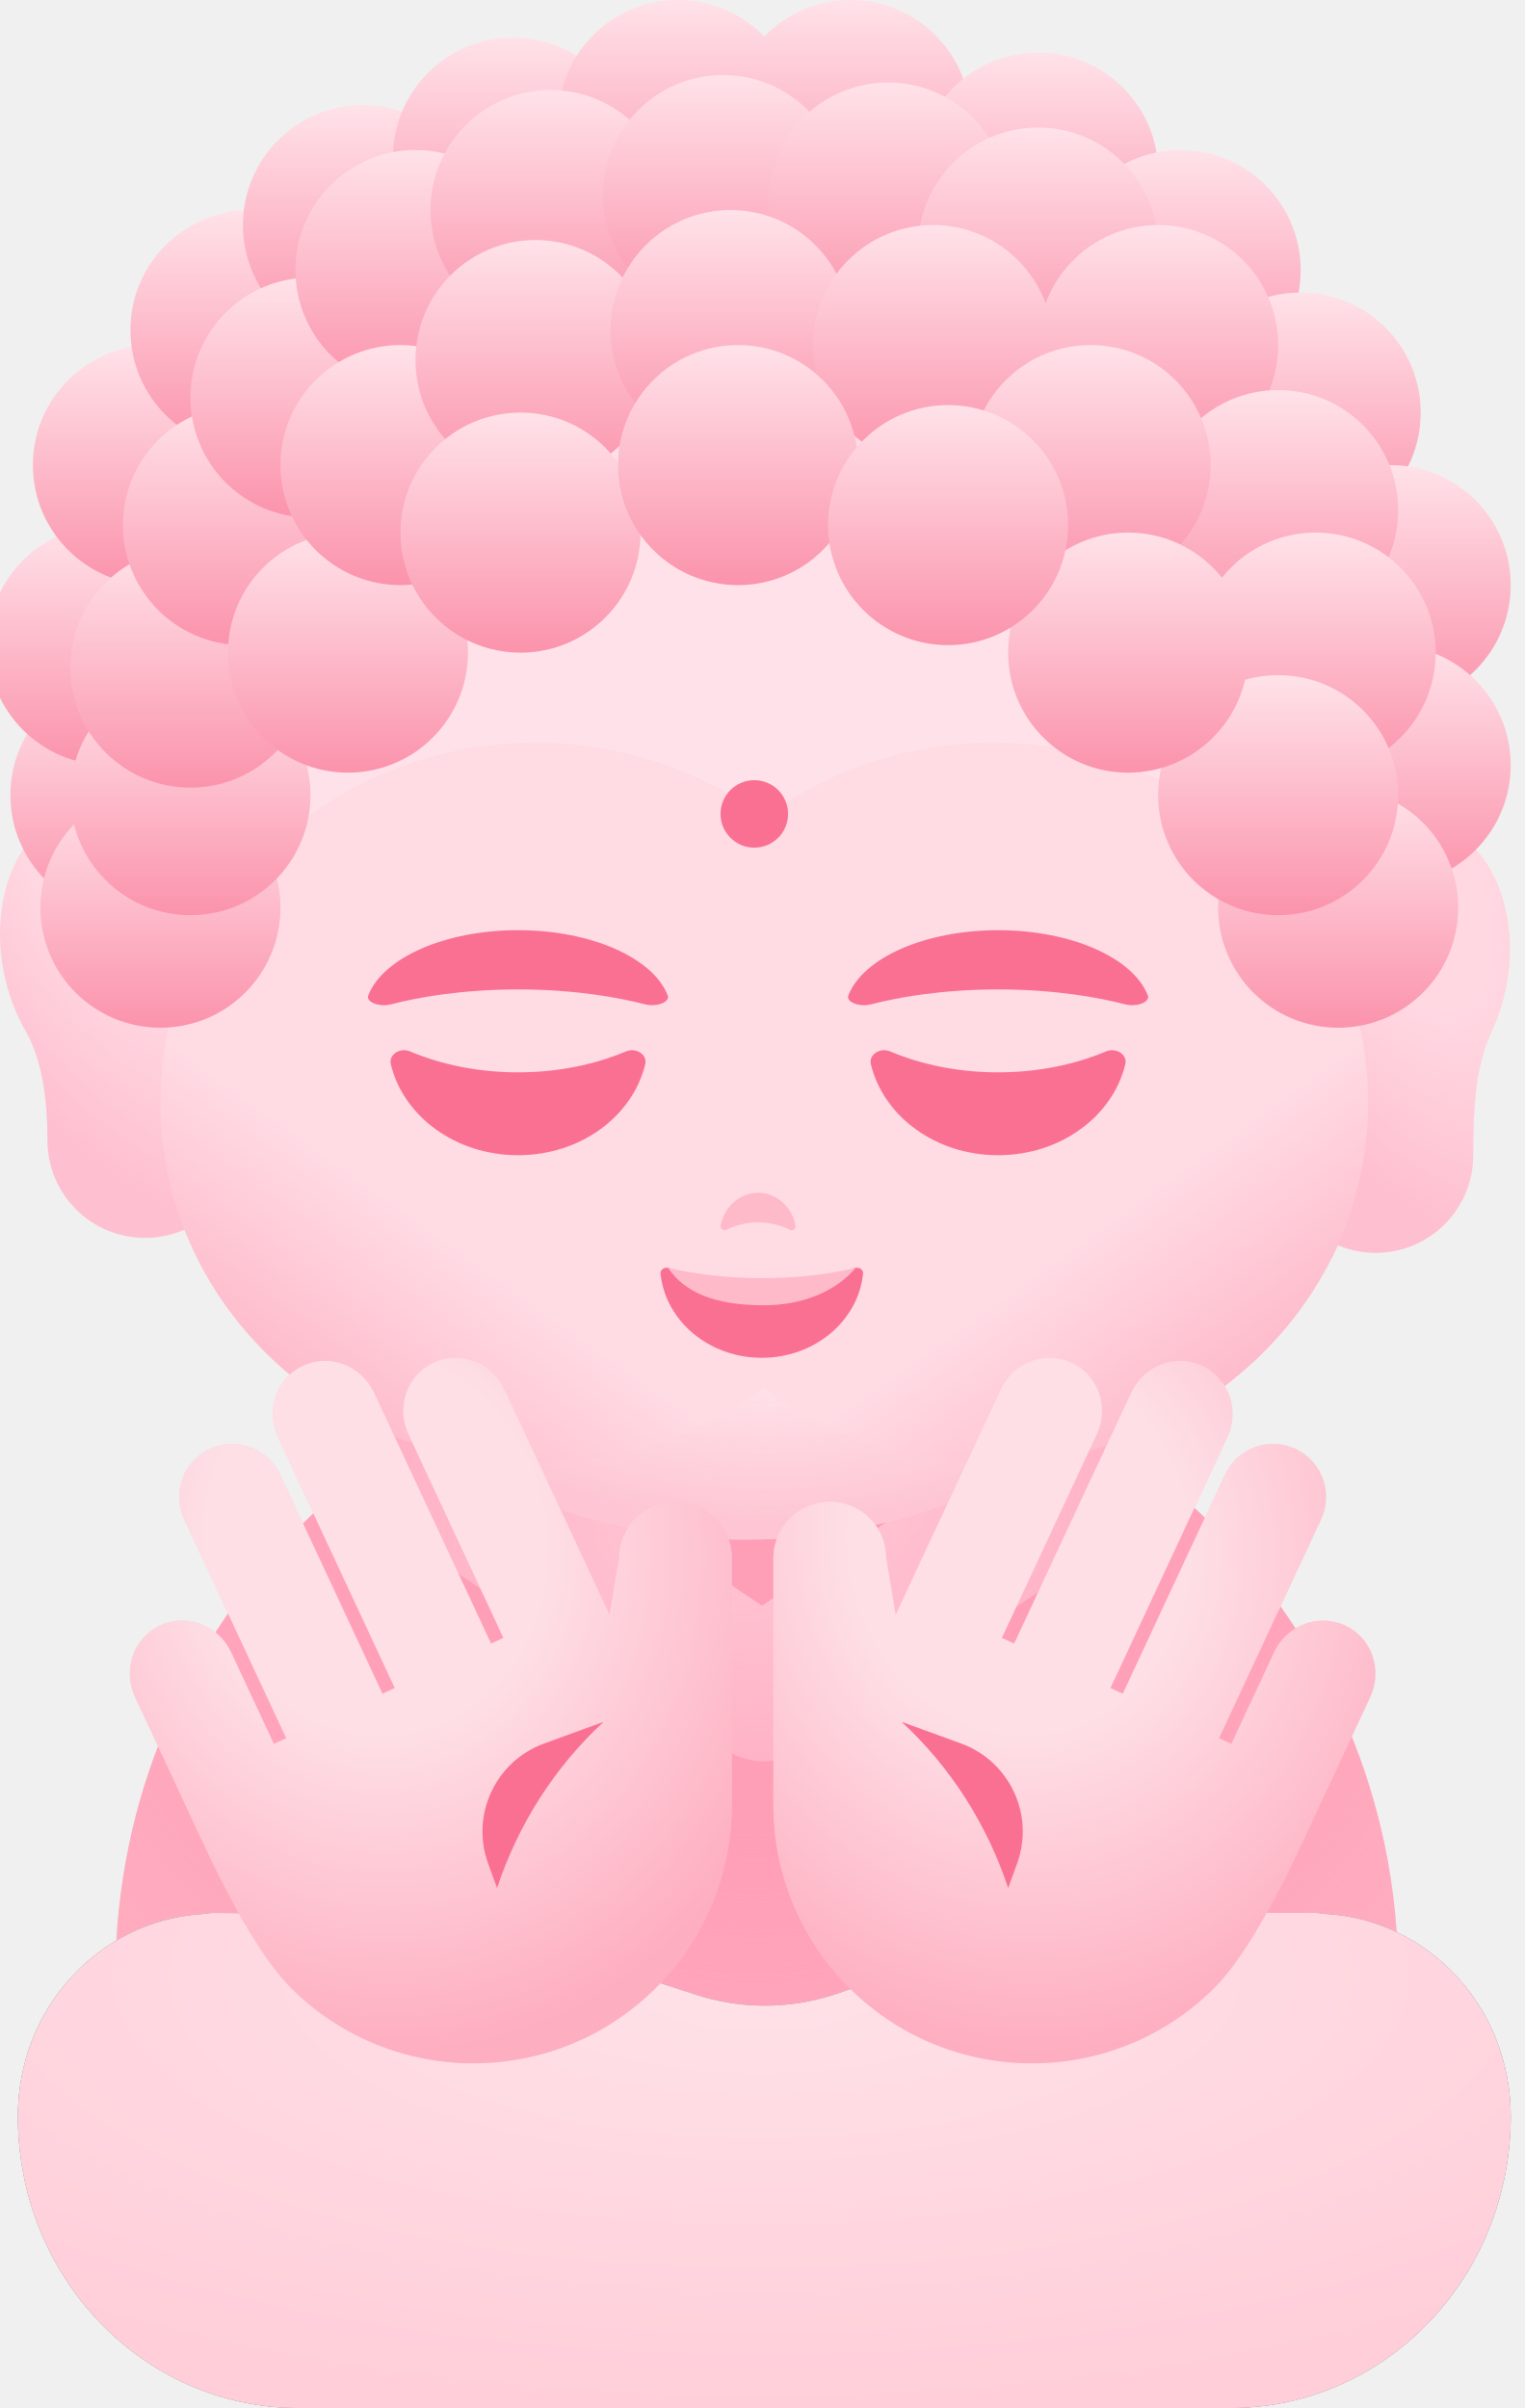
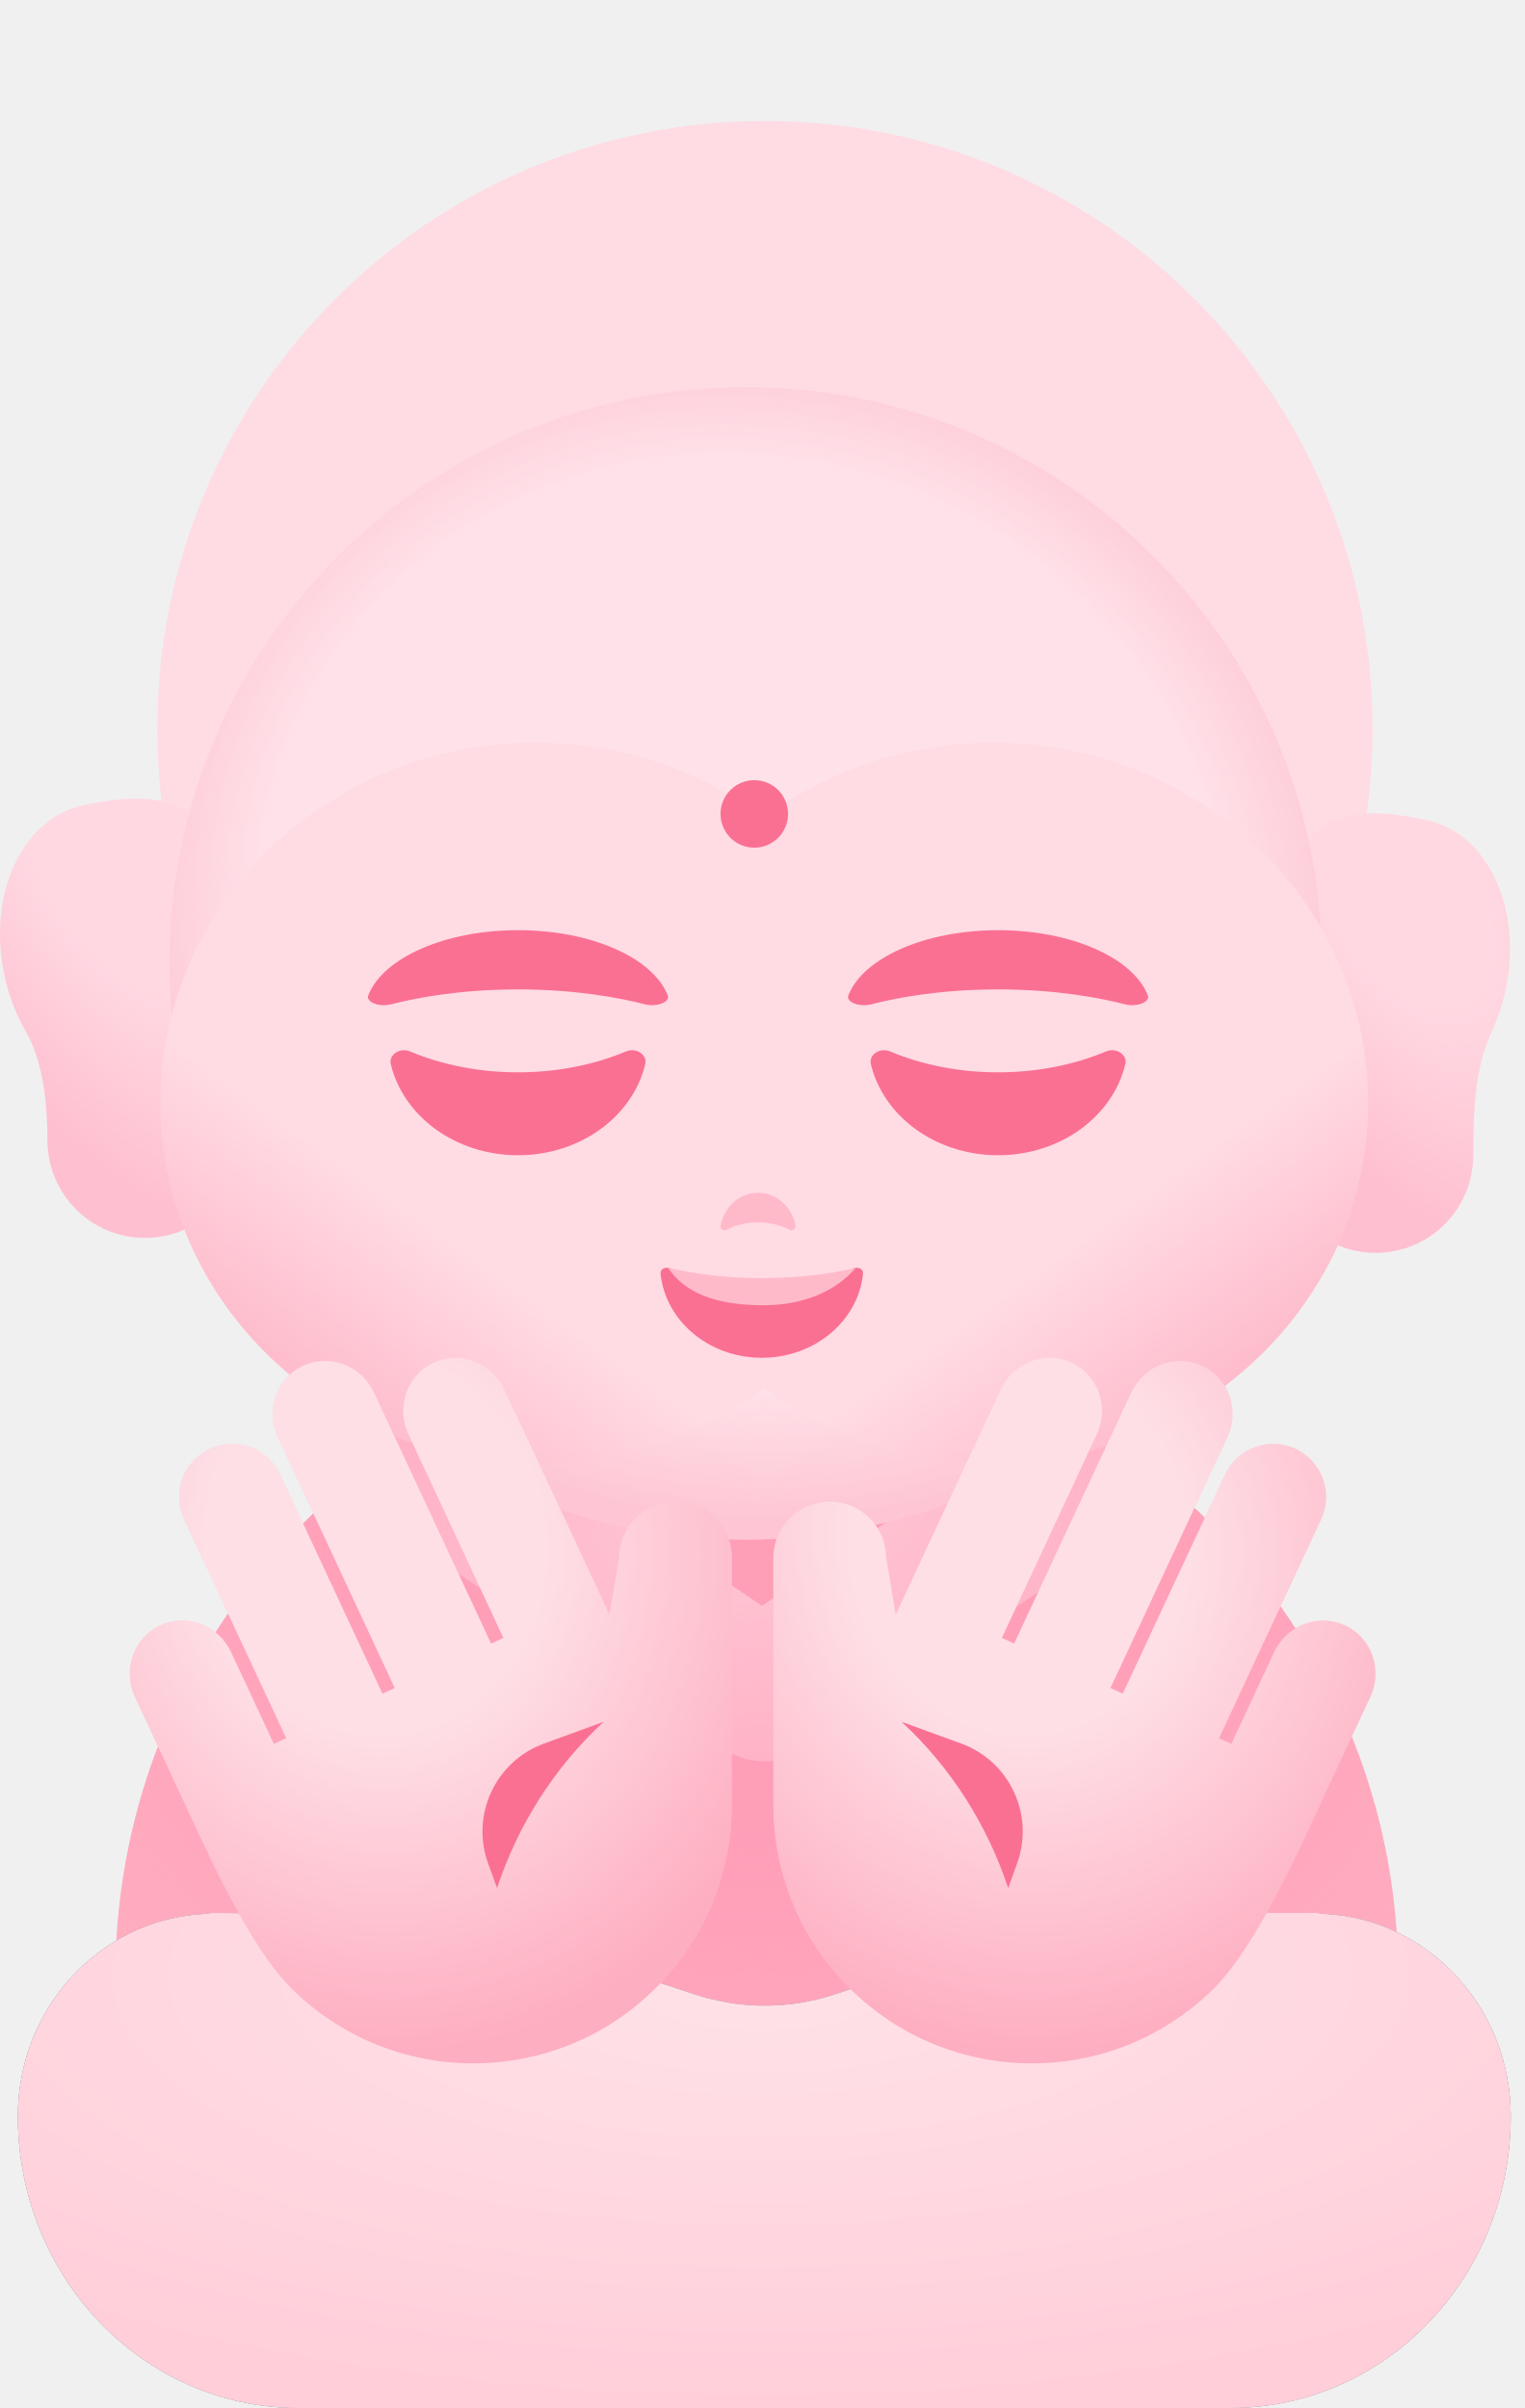
<svg xmlns="http://www.w3.org/2000/svg" width="88" height="139" viewBox="0 0 88 139" fill="none">
  <g id="art" clip-path="url(#clip0_260_4375)">
    <path id="Vector" d="M60.651 84.235C48.839 86.086 37.824 78.393 36.047 67.052C34.27 55.712 42.404 45.017 54.216 43.166C66.027 41.315 77.043 49.008 78.82 60.349C80.597 71.689 72.462 82.384 60.651 84.235Z" fill="url(#paint0_radial_260_4375)" fill-opacity="0.5" />
    <path id="Vector_2" d="M27.673 84.235C39.484 86.086 50.5 78.393 52.277 67.052C54.053 55.712 45.919 45.017 34.107 43.166C22.296 41.315 11.28 49.008 9.503 60.349C7.726 71.689 15.861 82.384 27.673 84.235Z" fill="url(#paint1_radial_260_4375)" fill-opacity="0.5" />
    <g id="ë¶ì²_3">
      <g id="Group 5">
        <g id="Rectangle 33">
          <path d="M6.661 114.096C6.661 93.651 23.234 77.078 43.679 77.078C64.123 77.078 80.696 93.651 80.696 114.096V129.907H6.661V114.096Z" fill="#FF9EB7" />
          <path d="M6.661 114.096C6.661 93.651 23.234 77.078 43.679 77.078C64.123 77.078 80.696 93.651 80.696 114.096V129.907H6.661V114.096Z" fill="url(#paint2_radial_260_4375)" fill-opacity="0.5" />
        </g>
        <g id="Union">
          <path d="M60.592 81.536C62.478 80.27 65.033 80.773 66.299 82.659C67.565 84.545 67.063 87.101 65.177 88.367L46.413 100.967C44.759 102.077 42.59 101.827 41.227 100.477C40.79 100.363 40.363 100.175 39.967 99.909L22.777 88.367C20.891 87.101 20.389 84.545 21.655 82.659C22.921 80.773 25.476 80.27 27.362 81.536L43.977 92.692L60.592 81.536Z" fill="#FFC7D5" />
          <path d="M60.592 81.536C62.478 80.27 65.033 80.773 66.299 82.659C67.565 84.545 67.063 87.101 65.177 88.367L46.413 100.967C44.759 102.077 42.59 101.827 41.227 100.477C40.79 100.363 40.363 100.175 39.967 99.909L22.777 88.367C20.891 87.101 20.389 84.545 21.655 82.659C22.921 80.773 25.476 80.27 27.362 81.536L43.977 92.692L60.592 81.536Z" fill="url(#paint3_radial_260_4375)" fill-opacity="0.5" />
        </g>
        <path id="Union_2" d="M75.484 48.502C77.122 46.458 80.169 46.87 82.384 47.356C85.887 48.124 87.897 52.534 86.873 57.206C86.685 58.065 86.407 58.873 86.057 59.614C85.091 61.659 85.026 64.424 85.026 66.686C85.026 69.795 82.506 72.315 79.397 72.315C76.289 72.314 73.77 69.794 73.769 66.686C73.769 63.996 74.262 60.649 73.977 57.974C73.858 56.849 73.918 55.646 74.186 54.424C74.562 52.705 74.531 49.692 75.484 48.502Z" fill="#FFDBE4" />
        <path id="Vector_3" d="M44.015 87.74C62.382 87.74 77.271 72.849 77.271 54.479C77.271 36.109 62.382 21.218 44.015 21.218C25.648 21.218 10.759 36.109 10.759 54.479C10.759 72.849 25.648 87.74 44.015 87.74Z" fill="url(#paint4_linear_260_4375)" />
        <g id="Vector_4">
          <path d="M43.861 88.01C62.377 88.01 77.388 73.312 77.388 55.181C77.388 37.05 62.377 22.352 43.861 22.352C25.344 22.352 10.333 37.05 10.333 55.181C10.333 73.312 25.344 88.01 43.861 88.01Z" fill="#FFE2E9" />
          <path d="M43.861 88.01C62.377 88.01 77.388 73.312 77.388 55.181C77.388 37.05 62.377 22.352 43.861 22.352C25.344 22.352 10.333 37.05 10.333 55.181C10.333 73.312 25.344 88.01 43.861 88.01Z" fill="url(#paint5_radial_260_4375)" fill-opacity="0.5" />
        </g>
        <path id="Vector_5" d="M44.149 77.134C63.517 77.134 79.218 61.431 79.218 42.06C79.218 22.688 63.517 6.985 44.149 6.985C24.781 6.985 9.08 22.688 9.08 42.06C9.08 61.431 24.781 77.134 44.149 77.134Z" fill="#FFDBE4" />
        <path id="Vector 1" d="M24.196 103.059C23.33 103.059 23.113 110.564 23.113 114.317L25.062 117.781C25.134 112.874 25.062 103.059 24.196 103.059Z" fill="#FFADC2" />
        <path id="Vector 2" d="M64.915 103.059C65.781 103.059 65.997 110.564 65.997 114.317L64.049 117.781C63.976 112.874 64.049 103.059 64.915 103.059Z" fill="#FFADC2" />
        <g id="Vector_6">
          <path d="M72.736 110.421C65.495 110.421 58.306 111.629 51.463 113.996L48.367 115.067C45.687 115.993 42.796 116.015 40.104 115.129L38.603 114.634C30.138 111.845 21.224 110.424 12.312 110.424C12.059 110.424 11.821 110.486 11.571 110.501C5.694 110.907 1.033 115.943 1.033 122.163C1.033 131.462 8.276 139 17.211 139H71.013C79.948 139 87.191 131.462 87.191 122.163C87.191 115.888 82.447 110.804 76.495 110.483C76.299 110.473 76.111 110.421 75.912 110.421H72.739H72.736Z" fill="#4E5968" />
          <path d="M72.736 110.421C65.495 110.421 58.306 111.629 51.463 113.996L48.367 115.067C45.687 115.993 42.796 116.015 40.104 115.129L38.603 114.634C30.138 111.845 21.224 110.424 12.312 110.424C12.059 110.424 11.821 110.486 11.571 110.501C5.694 110.907 1.033 115.943 1.033 122.163C1.033 131.462 8.276 139 17.211 139H71.013C79.948 139 87.191 131.462 87.191 122.163C87.191 115.888 82.447 110.804 76.495 110.483C76.299 110.473 76.111 110.421 75.912 110.421H72.739H72.736Z" fill="#FFE2E9" />
          <path d="M72.736 110.421C65.495 110.421 58.306 111.629 51.463 113.996L48.367 115.067C45.687 115.993 42.796 116.015 40.104 115.129L38.603 114.634C30.138 111.845 21.224 110.424 12.312 110.424C12.059 110.424 11.821 110.486 11.571 110.501C5.694 110.907 1.033 115.943 1.033 122.163C1.033 131.462 8.276 139 17.211 139H71.013C79.948 139 87.191 131.462 87.191 122.163C87.191 115.888 82.447 110.804 76.495 110.483C76.299 110.473 76.111 110.421 75.912 110.421H72.739H72.736Z" fill="url(#paint6_radial_260_4375)" fill-opacity="0.5" />
        </g>
      </g>
      <g id="Group 45">
        <g id="Union_3">
          <path d="M75.483 48.502C77.121 46.458 80.168 46.87 82.383 47.356C85.886 48.124 87.896 52.534 86.872 57.206C86.684 58.065 86.406 58.873 86.056 59.614C85.09 61.659 85.025 64.424 85.025 66.686C85.025 69.795 82.505 72.315 79.397 72.315C76.288 72.314 73.769 69.794 73.769 66.686C73.769 63.996 74.261 60.649 73.976 57.974C73.857 56.849 73.917 55.646 74.185 54.424C74.561 52.705 74.53 49.692 75.483 48.502Z" fill="#FFD8E2" />
          <path d="M75.483 48.502C77.121 46.458 80.168 46.87 82.383 47.356C85.886 48.124 87.896 52.534 86.872 57.206C86.684 58.065 86.406 58.873 86.056 59.614C85.09 61.659 85.025 64.424 85.025 66.686C85.025 69.795 82.505 72.315 79.397 72.315C76.288 72.314 73.769 69.794 73.769 66.686C73.769 63.996 74.261 60.649 73.976 57.974C73.857 56.849 73.917 55.646 74.185 54.424C74.561 52.705 74.53 49.692 75.483 48.502Z" fill="url(#paint7_radial_260_4375)" fill-opacity="0.5" />
        </g>
        <g id="Union_4">
          <path d="M4.756 46.497C6.97 46.011 10.018 45.599 11.655 47.643C12.608 48.833 12.577 51.846 12.954 53.565C13.153 54.473 13.238 55.371 13.219 56.234C13.154 59.174 13.998 62.886 13.998 65.826C13.998 68.935 11.478 71.456 8.369 71.456C5.261 71.456 2.741 68.935 2.741 65.826C2.741 63.772 2.509 61.305 1.484 59.525C0.943 58.585 0.522 57.513 0.267 56.347C-0.757 51.676 1.253 47.265 4.756 46.497Z" fill="#FFD8E2" />
          <path d="M4.756 46.497C6.97 46.011 10.018 45.599 11.655 47.643C12.608 48.833 12.577 51.846 12.954 53.565C13.153 54.473 13.238 55.371 13.219 56.234C13.154 59.174 13.998 62.886 13.998 65.826C13.998 68.935 11.478 71.456 8.369 71.456C5.261 71.456 2.741 68.935 2.741 65.826C2.741 63.772 2.509 61.305 1.484 59.525C0.943 58.585 0.522 57.513 0.267 56.347C-0.757 51.676 1.253 47.265 4.756 46.497Z" fill="url(#paint8_radial_260_4375)" fill-opacity="0.5" />
        </g>
        <g id="Vector_7">
          <path d="M43.034 88.874C61.401 88.874 76.29 73.983 76.29 55.613C76.29 37.243 61.401 22.352 43.034 22.352C24.668 22.352 9.778 37.243 9.778 55.613C9.778 73.983 24.668 88.874 43.034 88.874Z" fill="#FFE2E9" />
          <path d="M43.034 88.874C61.401 88.874 76.29 73.983 76.29 55.613C76.29 37.243 61.401 22.352 43.034 22.352C24.668 22.352 9.778 37.243 9.778 55.613C9.778 73.983 24.668 88.874 43.034 88.874Z" fill="url(#paint9_radial_260_4375)" fill-opacity="0.5" />
        </g>
        <path id="Vector_8" d="M30.906 84.439C42.862 84.439 52.554 75.133 52.554 63.654C52.554 52.175 42.862 42.869 30.906 42.869C18.951 42.869 9.259 52.175 9.259 63.654C9.259 75.133 18.951 84.439 30.906 84.439Z" fill="url(#paint10_linear_260_4375)" />
        <path id="Vector_9" d="M57.317 84.439C69.272 84.439 78.964 75.133 78.964 63.654C78.964 52.175 69.272 42.869 57.317 42.869C45.361 42.869 35.669 52.175 35.669 63.654C35.669 75.133 45.361 84.439 57.317 84.439Z" fill="url(#paint11_linear_260_4375)" />
-         <g id="Group 44">
-           <path id="Vector_10" d="M7.527 52.828C11.353 52.828 14.454 49.727 14.454 45.9C14.454 42.074 11.353 38.972 7.527 38.972C3.701 38.972 0.6 42.074 0.6 45.9C0.6 49.727 3.701 52.828 7.527 52.828Z" fill="url(#paint12_linear_260_4375)" />
-           <path id="Vector_11" d="M6.228 44.168C10.054 44.168 13.155 41.066 13.155 37.24C13.155 33.413 10.054 30.311 6.228 30.311C2.402 30.311 -0.699 33.413 -0.699 37.24C-0.699 41.066 2.402 44.168 6.228 44.168Z" fill="url(#paint13_linear_260_4375)" />
-           <path id="Vector_12" d="M8.826 33.776C12.652 33.776 15.753 30.674 15.753 26.848C15.753 23.021 12.652 19.919 8.826 19.919C5 19.919 1.898 23.021 1.898 26.848C1.898 30.674 5 33.776 8.826 33.776Z" fill="url(#paint14_linear_260_4375)" />
-           <path id="Vector_13" d="M14.455 25.982C18.28 25.982 21.382 22.88 21.382 19.053C21.382 15.227 18.28 12.125 14.455 12.125C10.629 12.125 7.527 15.227 7.527 19.053C7.527 22.88 10.629 25.982 14.455 25.982Z" fill="url(#paint15_linear_260_4375)" />
-           <path id="Vector_14" d="M20.948 19.919C24.774 19.919 27.875 16.817 27.875 12.991C27.875 9.164 24.774 6.062 20.948 6.062C17.122 6.062 14.021 9.164 14.021 12.991C14.021 16.817 17.122 19.919 20.948 19.919Z" fill="url(#paint16_linear_260_4375)" />
-           <path id="Vector_15" d="M29.607 16.022C33.433 16.022 36.534 12.92 36.534 9.094C36.534 5.267 33.433 2.165 29.607 2.165C25.781 2.165 22.68 5.267 22.68 9.094C22.68 12.92 25.781 16.022 29.607 16.022Z" fill="url(#paint17_linear_260_4375)" />
-           <path id="Vector_16" d="M39.132 13.857C42.958 13.857 46.06 10.755 46.06 6.928C46.06 3.102 42.958 0 39.132 0C35.306 0 32.205 3.102 32.205 6.928C32.205 10.755 35.306 13.857 39.132 13.857Z" fill="url(#paint18_linear_260_4375)" />
-           <path id="Vector_17" d="M49.089 13.857C52.915 13.857 56.017 10.755 56.017 6.928C56.017 3.102 52.915 0 49.089 0C45.264 0 42.162 3.102 42.162 6.928C42.162 10.755 45.264 13.857 49.089 13.857Z" fill="url(#paint19_linear_260_4375)" />
-           <path id="Vector_18" d="M59.914 16.888C63.74 16.888 66.842 13.786 66.842 9.96C66.842 6.133 63.74 3.031 59.914 3.031C56.089 3.031 52.987 6.133 52.987 9.96C52.987 13.786 56.089 16.888 59.914 16.888Z" fill="url(#paint20_linear_260_4375)" />
-           <path id="Vector_19" d="M68.14 22.517C71.966 22.517 75.067 19.415 75.067 15.589C75.067 11.762 71.966 8.66 68.14 8.66C64.314 8.66 61.213 11.762 61.213 15.589C61.213 19.415 64.314 22.517 68.14 22.517Z" fill="url(#paint21_linear_260_4375)" />
-           <path id="Vector_20" d="M75.068 30.745C78.894 30.745 81.995 27.643 81.995 23.816C81.995 19.99 78.894 16.888 75.068 16.888C71.242 16.888 68.141 19.99 68.141 23.816C68.141 27.643 71.242 30.745 75.068 30.745Z" fill="url(#paint22_linear_260_4375)" />
-           <path id="Vector_21" d="M80.263 40.704C84.089 40.704 87.19 37.602 87.19 33.776C87.19 29.949 84.089 26.848 80.263 26.848C76.437 26.848 73.336 29.949 73.336 33.776C73.336 37.602 76.437 40.704 80.263 40.704Z" fill="url(#paint23_linear_260_4375)" />
-           <path id="Vector_22" d="M80.263 51.096C84.089 51.096 87.19 47.994 87.19 44.168C87.19 40.341 84.089 37.239 80.263 37.239C76.437 37.239 73.336 40.341 73.336 44.168C73.336 47.994 76.437 51.096 80.263 51.096Z" fill="url(#paint24_linear_260_4375)" />
-           <path id="Vector_23" d="M77.232 59.324C81.058 59.324 84.159 56.222 84.159 52.395C84.159 48.569 81.058 45.467 77.232 45.467C73.406 45.467 70.305 48.569 70.305 52.395C70.305 56.222 73.406 59.324 77.232 59.324Z" fill="url(#paint25_linear_260_4375)" />
-           <path id="Vector_24" d="M9.258 59.324C13.084 59.324 16.186 56.221 16.186 52.395C16.186 48.569 13.084 45.467 9.258 45.467C5.432 45.467 2.331 48.569 2.331 52.395C2.331 56.221 5.432 59.324 9.258 59.324Z" fill="url(#paint26_linear_260_4375)" />
-           <path id="Vector_25" d="M10.991 52.828C14.816 52.828 17.918 49.727 17.918 45.9C17.918 42.074 14.816 38.972 10.991 38.972C7.165 38.972 4.063 42.074 4.063 45.9C4.063 49.727 7.165 52.828 10.991 52.828Z" fill="url(#paint27_linear_260_4375)" />
-           <path id="Vector_26" d="M10.991 45.467C14.816 45.467 17.918 42.365 17.918 38.539C17.918 34.712 14.816 31.61 10.991 31.61C7.165 31.61 4.063 34.712 4.063 38.539C4.063 42.365 7.165 45.467 10.991 45.467Z" fill="url(#paint28_linear_260_4375)" />
-           <path id="Vector_27" d="M14.021 37.24C17.847 37.24 20.948 34.138 20.948 30.311C20.948 26.485 17.847 23.383 14.021 23.383C10.195 23.383 7.094 26.485 7.094 30.311C7.094 34.138 10.195 37.24 14.021 37.24Z" fill="url(#paint29_linear_260_4375)" />
-           <path id="Vector_28" d="M17.919 29.878C21.744 29.878 24.846 26.776 24.846 22.95C24.846 19.124 21.744 16.022 17.919 16.022C14.093 16.022 10.991 19.124 10.991 22.95C10.991 26.776 14.093 29.878 17.919 29.878Z" fill="url(#paint30_linear_260_4375)" />
-           <path id="Vector_29" d="M23.98 22.517C27.806 22.517 30.907 19.415 30.907 15.589C30.907 11.762 27.806 8.66 23.98 8.66C20.154 8.66 17.053 11.762 17.053 15.589C17.053 19.415 20.154 22.517 23.98 22.517Z" fill="url(#paint31_linear_260_4375)" />
-           <path id="Vector_30" d="M31.772 19.053C35.598 19.053 38.699 15.951 38.699 12.124C38.699 8.298 35.598 5.196 31.772 5.196C27.946 5.196 24.845 8.298 24.845 12.124C24.845 15.951 27.946 19.053 31.772 19.053Z" fill="url(#paint32_linear_260_4375)" />
-           <path id="Vector_31" d="M41.73 18.187C45.556 18.187 48.657 15.085 48.657 11.258C48.657 7.432 45.556 4.33 41.73 4.33C37.904 4.33 34.803 7.432 34.803 11.258C34.803 15.085 37.904 18.187 41.73 18.187Z" fill="url(#paint33_linear_260_4375)" />
-           <path id="Vector_32" d="M51.255 18.62C55.081 18.62 58.183 15.518 58.183 11.691C58.183 7.865 55.081 4.763 51.255 4.763C47.43 4.763 44.328 7.865 44.328 11.691C44.328 15.518 47.43 18.62 51.255 18.62Z" fill="url(#paint34_linear_260_4375)" />
-           <path id="Vector_33" d="M59.914 21.218C63.74 21.218 66.842 18.116 66.842 14.29C66.842 10.463 63.74 7.361 59.914 7.361C56.089 7.361 52.987 10.463 52.987 14.29C52.987 18.116 56.089 21.218 59.914 21.218Z" fill="url(#paint35_linear_260_4375)" />
-           <path id="Vector_34" d="M66.841 26.847C70.667 26.847 73.769 23.745 73.769 19.919C73.769 16.092 70.667 12.99 66.841 12.99C63.016 12.99 59.914 16.092 59.914 19.919C59.914 23.745 63.016 26.847 66.841 26.847Z" fill="url(#paint36_linear_260_4375)" />
-           <path id="Vector_35" d="M73.769 36.373C77.595 36.373 80.696 33.272 80.696 29.445C80.696 25.619 77.595 22.517 73.769 22.517C69.943 22.517 66.842 25.619 66.842 29.445C66.842 33.272 69.943 36.373 73.769 36.373Z" fill="url(#paint37_linear_260_4375)" />
-           <path id="Vector_36" d="M75.934 44.601C79.76 44.601 82.861 41.499 82.861 37.673C82.861 33.846 79.76 30.744 75.934 30.744C72.108 30.744 69.007 33.846 69.007 37.673C69.007 41.499 72.108 44.601 75.934 44.601Z" fill="url(#paint38_linear_260_4375)" />
-           <path id="Vector_37" d="M73.769 52.828C77.595 52.828 80.696 49.727 80.696 45.9C80.696 42.074 77.595 38.972 73.769 38.972C69.943 38.972 66.842 42.074 66.842 45.9C66.842 49.727 69.943 52.828 73.769 52.828Z" fill="url(#paint39_linear_260_4375)" />
-           <path id="Vector_38" d="M20.081 44.601C23.907 44.601 27.009 41.499 27.009 37.673C27.009 33.846 23.907 30.744 20.081 30.744C16.256 30.744 13.154 33.846 13.154 37.673C13.154 41.499 16.256 44.601 20.081 44.601Z" fill="url(#paint40_linear_260_4375)" />
-           <path id="Vector_39" d="M23.113 33.776C26.939 33.776 30.04 30.674 30.04 26.848C30.04 23.021 26.939 19.919 23.113 19.919C19.287 19.919 16.186 23.021 16.186 26.848C16.186 30.674 19.287 33.776 23.113 33.776Z" fill="url(#paint41_linear_260_4375)" />
-           <path id="Vector_40" d="M30.906 27.713C34.732 27.713 37.833 24.611 37.833 20.785C37.833 16.959 34.732 13.857 30.906 13.857C27.08 13.857 23.979 16.959 23.979 20.785C23.979 24.611 27.08 27.713 30.906 27.713Z" fill="url(#paint42_linear_260_4375)" />
-           <path id="Vector_41" d="M42.164 25.982C45.989 25.982 49.091 22.88 49.091 19.053C49.091 15.227 45.989 12.125 42.164 12.125C38.338 12.125 35.236 15.227 35.236 19.053C35.236 22.88 38.338 25.982 42.164 25.982Z" fill="url(#paint43_linear_260_4375)" />
-           <path id="Vector_42" d="M53.852 26.847C57.678 26.847 60.779 23.745 60.779 19.919C60.779 16.092 57.678 12.99 53.852 12.99C50.026 12.99 46.925 16.092 46.925 19.919C46.925 23.745 50.026 26.847 53.852 26.847Z" fill="url(#paint44_linear_260_4375)" />
-           <path id="Vector_43" d="M62.945 33.776C66.771 33.776 69.872 30.674 69.872 26.848C69.872 23.021 66.771 19.919 62.945 19.919C59.119 19.919 56.018 23.021 56.018 26.848C56.018 30.674 59.119 33.776 62.945 33.776Z" fill="url(#paint45_linear_260_4375)" />
-           <path id="Vector_44" d="M65.11 44.601C68.936 44.601 72.037 41.499 72.037 37.673C72.037 33.846 68.936 30.744 65.11 30.744C61.284 30.744 58.183 33.846 58.183 37.673C58.183 41.499 61.284 44.601 65.11 44.601Z" fill="url(#paint46_linear_260_4375)" />
-           <path id="Vector_45" d="M30.041 37.673C33.866 37.673 36.968 34.571 36.968 30.745C36.968 26.918 33.866 23.816 30.041 23.816C26.215 23.816 23.113 26.918 23.113 30.745C23.113 34.571 26.215 37.673 30.041 37.673Z" fill="url(#paint47_linear_260_4375)" />
-           <path id="Vector_46" d="M42.596 33.776C46.422 33.776 49.523 30.674 49.523 26.848C49.523 23.021 46.422 19.919 42.596 19.919C38.77 19.919 35.669 23.021 35.669 26.848C35.669 30.674 38.77 33.776 42.596 33.776Z" fill="url(#paint48_linear_260_4375)" />
-           <path id="Vector_47" d="M54.718 37.24C58.544 37.24 61.645 34.138 61.645 30.311C61.645 26.485 58.544 23.383 54.718 23.383C50.892 23.383 47.791 26.485 47.791 30.311C47.791 34.138 50.892 37.24 54.718 37.24Z" fill="url(#paint49_linear_260_4375)" />
-         </g>
        <g id="Group 4">
          <path id="Vector_48" d="M43.534 48.931C44.61 48.931 45.483 48.059 45.483 46.982C45.483 45.906 44.61 45.034 43.534 45.034C42.458 45.034 41.586 45.906 41.586 46.982C41.586 48.059 42.458 48.931 43.534 48.931Z" fill="#FA7093" />
          <path id="Vector_49" d="M49.376 73.19C49.324 73.202 49.267 73.21 49.214 73.222C48.081 74.483 46.193 75.19 44.049 75.19C41.221 75.19 39.569 74.479 38.663 73.211C38.629 73.203 38.592 73.198 38.558 73.19C38.329 73.138 38.102 73.3 38.123 73.514C38.397 76.241 40.907 78.377 43.967 78.377C47.027 78.377 49.538 76.241 49.81 73.514C49.832 73.299 49.605 73.138 49.376 73.19Z" fill="#FA7093" />
          <path id="Vector_50" d="M44.081 75.345C46.28 75.345 48.217 74.572 49.38 73.192C47.798 73.562 45.963 73.779 43.996 73.779C42.007 73.779 40.15 73.558 38.556 73.18C39.485 74.568 41.18 75.345 44.081 75.345Z" fill="#FFBACA" />
          <path id="Vector_51" d="M23.667 60.694C23.089 60.449 22.425 60.878 22.553 61.42C23.267 64.427 26.284 66.685 29.897 66.685C33.511 66.685 36.528 64.427 37.241 61.42C37.37 60.878 36.706 60.449 36.128 60.694C34.867 61.227 32.72 61.899 29.897 61.899C27.074 61.899 24.927 61.227 23.667 60.694Z" fill="#FA7093" />
          <path id="Vector_52" d="M63.835 60.694C64.413 60.449 65.077 60.878 64.948 61.42C64.235 64.427 61.218 66.685 57.604 66.685C53.991 66.685 50.974 64.427 50.26 61.42C50.132 60.878 50.796 60.449 51.374 60.694C52.634 61.227 54.781 61.899 57.604 61.899C60.425 61.899 62.574 61.227 63.835 60.694Z" fill="#FA7093" />
          <path id="Vector_53" d="M37.227 57.974C37.906 58.149 38.688 57.843 38.536 57.456C37.697 55.308 34.148 53.694 29.896 53.694C25.645 53.694 22.096 55.308 21.256 57.456C21.105 57.843 21.886 58.149 22.566 57.974C24.049 57.593 26.575 57.113 29.896 57.113C33.215 57.113 35.743 57.593 37.227 57.974Z" fill="#FA7093" />
          <path id="Vector_54" d="M64.935 57.974C65.614 58.149 66.396 57.843 66.244 57.456C65.405 55.308 61.856 53.695 57.604 53.695C53.353 53.695 49.804 55.308 48.964 57.456C48.813 57.843 49.594 58.149 50.274 57.974C51.757 57.593 54.283 57.113 57.604 57.113C60.923 57.113 63.452 57.593 64.935 57.974Z" fill="#FA7093" />
          <path id="Vector_55" d="M45.583 70.99C45.753 71.078 45.949 70.924 45.911 70.731C45.701 69.657 44.813 68.85 43.751 68.85C42.688 68.85 41.8 69.657 41.591 70.731C41.553 70.924 41.748 71.078 41.918 70.99C42.289 70.8 42.92 70.56 43.751 70.56C44.58 70.56 45.212 70.8 45.583 70.99Z" fill="#FFBACA" />
        </g>
      </g>
      <g id="Group">
        <g id="Vector_56">
          <path d="M77.633 93.826C76.102 93.112 74.267 93.806 73.535 95.375L71.068 100.667L70.354 100.338L76.244 87.707C76.959 86.174 76.298 84.351 74.767 83.635C73.235 82.922 71.415 83.587 70.699 85.12L64.801 97.771L64.087 97.442L70.836 82.965C71.566 81.399 70.917 79.551 69.386 78.838C67.854 78.124 66.021 78.814 65.291 80.38L58.532 94.877L57.819 94.548L63.302 82.787C64.032 81.221 63.383 79.373 61.852 78.66C60.32 77.946 58.487 78.636 57.757 80.202C57.757 80.202 57.757 80.204 57.757 80.206L51.695 93.209L51.144 89.936C51.144 88.138 49.686 86.679 47.889 86.679C46.091 86.679 44.634 88.136 44.634 89.936V104.185C44.634 108.003 46.09 111.821 49.003 114.735C54.828 120.56 64.274 120.56 70.099 114.735C71.913 112.921 73.877 109.123 75.14 106.414C75.36 105.945 75.604 105.418 75.832 104.929L75.919 104.746C76.037 104.49 76.147 104.257 76.244 104.046L79.08 97.962C79.811 96.391 79.165 94.539 77.633 93.826Z" fill="#FEBECD" />
          <path d="M77.633 93.826C76.102 93.112 74.267 93.806 73.535 95.375L71.068 100.667L70.354 100.338L76.244 87.707C76.959 86.174 76.298 84.351 74.767 83.635C73.235 82.922 71.415 83.587 70.699 85.12L64.801 97.771L64.087 97.442L70.836 82.965C71.566 81.399 70.917 79.551 69.386 78.838C67.854 78.124 66.021 78.814 65.291 80.38L58.532 94.877L57.819 94.548L63.302 82.787C64.032 81.221 63.383 79.373 61.852 78.66C60.32 77.946 58.487 78.636 57.757 80.202C57.757 80.202 57.757 80.204 57.757 80.206L51.695 93.209L51.144 89.936C51.144 88.138 49.686 86.679 47.889 86.679C46.091 86.679 44.634 88.136 44.634 89.936V104.185C44.634 108.003 46.09 111.821 49.003 114.735C54.828 120.56 64.274 120.56 70.099 114.735C71.913 112.921 73.877 109.123 75.14 106.414C75.36 105.945 75.604 105.418 75.832 104.929L75.919 104.746C76.037 104.49 76.147 104.257 76.244 104.046L79.08 97.962C79.811 96.391 79.165 94.539 77.633 93.826Z" fill="url(#paint50_radial_260_4375)" fill-opacity="0.5" />
        </g>
        <g id="Vector_57">
          <path d="M38.985 86.677C37.187 86.677 35.73 88.135 35.73 89.934L35.178 93.207L29.116 80.204C29.116 80.204 29.116 80.202 29.116 80.2C28.386 78.635 26.553 77.945 25.022 78.658C23.491 79.372 22.842 81.22 23.571 82.785L29.055 94.547L28.341 94.876L21.582 80.378C20.852 78.813 19.019 78.123 17.488 78.836C15.956 79.55 15.308 81.398 16.037 82.963L22.786 97.441L22.073 97.77L16.174 85.118C15.459 83.583 13.638 82.92 12.107 83.634C10.575 84.347 9.914 86.17 10.629 87.705L16.519 100.336L15.805 100.665L13.338 95.374C12.606 93.802 10.771 93.109 9.24 93.824C7.709 94.539 7.062 96.389 7.793 97.96L10.629 104.045C10.728 104.255 10.836 104.489 10.955 104.744L11.041 104.927C11.269 105.416 11.514 105.943 11.733 106.412C12.996 109.121 14.961 112.919 16.774 114.733C22.599 120.559 32.045 120.559 37.87 114.733C40.784 111.819 42.239 108.001 42.239 104.183V89.934C42.239 88.137 40.782 86.677 38.985 86.677Z" fill="#FEBECD" />
          <path d="M38.985 86.677C37.187 86.677 35.73 88.135 35.73 89.934L35.178 93.207L29.116 80.204C29.116 80.204 29.116 80.202 29.116 80.2C28.386 78.635 26.553 77.945 25.022 78.658C23.491 79.372 22.842 81.22 23.571 82.785L29.055 94.547L28.341 94.876L21.582 80.378C20.852 78.813 19.019 78.123 17.488 78.836C15.956 79.55 15.308 81.398 16.037 82.963L22.786 97.441L22.073 97.77L16.174 85.118C15.459 83.583 13.638 82.92 12.107 83.634C10.575 84.347 9.914 86.17 10.629 87.705L16.519 100.336L15.805 100.665L13.338 95.374C12.606 93.802 10.771 93.109 9.24 93.824C7.709 94.539 7.062 96.389 7.793 97.96L10.629 104.045C10.728 104.255 10.836 104.489 10.955 104.744L11.041 104.927C11.269 105.416 11.514 105.943 11.733 106.412C12.996 109.121 14.961 112.919 16.774 114.733C22.599 120.559 32.045 120.559 37.87 114.733C40.784 111.819 42.239 108.001 42.239 104.183V89.934C42.239 88.137 40.782 86.677 38.985 86.677Z" fill="url(#paint51_radial_260_4375)" fill-opacity="0.5" />
        </g>
        <path id="Vector_58" d="M34.835 99.393L31.404 100.643C28.599 101.664 27.152 104.766 28.173 107.572L28.687 108.987C29.891 105.35 31.985 102.032 34.835 99.393Z" fill="#FA7093" />
        <path id="Vector_59" d="M52.038 99.393L55.469 100.643C58.275 101.664 59.721 104.766 58.7 107.572L58.187 108.987C56.982 105.35 54.889 102.032 52.038 99.393Z" fill="#FA7093" />
      </g>
    </g>
  </g>
  <defs>
    <radialGradient id="paint0_radial_260_4375" cx="0" cy="0" r="1" gradientTransform="matrix(28.7105 13.5012 14.0615 -29.9115 49.3623 55.5418)" gradientUnits="userSpaceOnUse">
      <stop offset="0.713" stop-color="#FEDBE4" />
      <stop offset="1" stop-color="#FB93AC" />
    </radialGradient>
    <radialGradient id="paint1_radial_260_4375" cx="0" cy="0" r="1" gradientTransform="matrix(-26.9044 15.953 -16.6151 -28.0298 38.961 55.5418)" gradientUnits="userSpaceOnUse">
      <stop offset="0.713" stop-color="#FEABBF" stop-opacity="0" />
      <stop offset="1" stop-color="#FEABBF" />
    </radialGradient>
    <radialGradient id="paint2_radial_260_4375" cx="0" cy="0" r="1" gradientUnits="userSpaceOnUse" gradientTransform="translate(43.508 89.1532) rotate(90) scale(40.7534 49.3221)">
      <stop offset="0.401" stop-color="#FFBECA" stop-opacity="0" />
      <stop offset="1" stop-color="#FFBECA" />
    </radialGradient>
    <radialGradient id="paint3_radial_260_4375" cx="0" cy="0" r="1" gradientTransform="matrix(-20.5561 5.28497 3.91386 14.8378 44.0392 86.0803)" gradientUnits="userSpaceOnUse">
      <stop offset="0.023" stop-color="#FEA6BD" stop-opacity="0" />
      <stop offset="1" stop-color="#FF9EB7" />
    </radialGradient>
    <linearGradient id="paint4_linear_260_4375" x1="44.015" y1="21.218" x2="44.015" y2="87.74" gradientUnits="userSpaceOnUse">
      <stop stop-color="#FFDBE4" />
      <stop offset="1" stop-color="#FFCDD7" />
    </linearGradient>
    <radialGradient id="paint5_radial_260_4375" cx="0" cy="0" r="1" gradientTransform="matrix(3.45548e-06 33.9779 -36.0885 -1.44264 43.7406 52.9105)" gradientUnits="userSpaceOnUse">
      <stop offset="0.12" stop-color="#FFE2E9" />
      <stop offset="1" stop-color="#FDCBD6" />
    </radialGradient>
    <radialGradient id="paint6_radial_260_4375" cx="0" cy="0" r="1" gradientTransform="matrix(0.0179523 24.9049 -64.8388 0.0415629 43.8955 114.095)" gradientUnits="userSpaceOnUse">
      <stop stop-color="#FFE2E9" />
      <stop offset="1" stop-color="#FFBACA" />
    </radialGradient>
    <radialGradient id="paint7_radial_260_4375" cx="0" cy="0" r="1" gradientTransform="matrix(1.80148e-07 19.053 -15.8159 -11.6142 80.2628 50.0138)" gradientUnits="userSpaceOnUse">
      <stop offset="0.369" stop-color="#FEA6BD" stop-opacity="0" />
      <stop offset="1" stop-color="#FEA6BD" />
    </radialGradient>
    <radialGradient id="paint8_radial_260_4375" cx="0" cy="0" r="1" gradientTransform="matrix(1.88608e-07 19.053 -16.5587 -11.6142 6.79875 49.1551)" gradientUnits="userSpaceOnUse">
      <stop offset="0.369" stop-color="#FEA6BD" stop-opacity="0" />
      <stop offset="1" stop-color="#FEA6BD" />
    </radialGradient>
    <radialGradient id="paint9_radial_260_4375" cx="0" cy="0" r="1" gradientTransform="matrix(3.42749e-06 34.4252 -35.7962 -1.46164 42.9153 53.3128)" gradientUnits="userSpaceOnUse">
      <stop offset="0.771" stop-color="#FB93AC" stop-opacity="0" />
      <stop offset="1" stop-color="#FB93AC" stop-opacity="0.7" />
    </radialGradient>
    <linearGradient id="paint10_linear_260_4375" x1="24.796" y1="70.897" x2="16.065" y2="83.121" gradientUnits="userSpaceOnUse">
      <stop stop-color="#FFDBE4" />
      <stop offset="1" stop-color="#FEB2C4" />
    </linearGradient>
    <linearGradient id="paint11_linear_260_4375" x1="63.427" y1="70.897" x2="72.158" y2="83.121" gradientUnits="userSpaceOnUse">
      <stop stop-color="#FFDBE4" />
      <stop offset="1" stop-color="#FEB2C4" />
    </linearGradient>
-     <linearGradient id="paint12_linear_260_4375" x1="7.527" y1="38.972" x2="7.527" y2="52.828" gradientUnits="userSpaceOnUse">
-       <stop stop-color="#FFE2E9" />
-       <stop offset="1" stop-color="#FB93AC" />
-     </linearGradient>
-     <linearGradient id="paint13_linear_260_4375" x1="6.228" y1="30.311" x2="6.228" y2="44.168" gradientUnits="userSpaceOnUse">
-       <stop stop-color="#FFE2E9" />
-       <stop offset="1" stop-color="#FB93AC" />
-     </linearGradient>
-     <linearGradient id="paint14_linear_260_4375" x1="8.826" y1="19.919" x2="8.826" y2="33.776" gradientUnits="userSpaceOnUse">
-       <stop stop-color="#FFE2E9" />
-       <stop offset="1" stop-color="#FB93AC" />
-     </linearGradient>
-     <linearGradient id="paint15_linear_260_4375" x1="14.455" y1="12.125" x2="14.455" y2="25.982" gradientUnits="userSpaceOnUse">
-       <stop stop-color="#FFE2E9" />
-       <stop offset="1" stop-color="#FB93AC" />
-     </linearGradient>
-     <linearGradient id="paint16_linear_260_4375" x1="20.948" y1="6.062" x2="20.948" y2="19.919" gradientUnits="userSpaceOnUse">
-       <stop stop-color="#FFE2E9" />
-       <stop offset="1" stop-color="#FB93AC" />
-     </linearGradient>
-     <linearGradient id="paint17_linear_260_4375" x1="29.607" y1="2.165" x2="29.607" y2="16.022" gradientUnits="userSpaceOnUse">
-       <stop stop-color="#FFE2E9" />
-       <stop offset="1" stop-color="#FB93AC" />
-     </linearGradient>
-     <linearGradient id="paint18_linear_260_4375" x1="39.132" y1="0" x2="39.132" y2="13.857" gradientUnits="userSpaceOnUse">
-       <stop stop-color="#FFE2E9" />
-       <stop offset="1" stop-color="#FB93AC" />
-     </linearGradient>
-     <linearGradient id="paint19_linear_260_4375" x1="49.089" y1="0" x2="49.089" y2="13.857" gradientUnits="userSpaceOnUse">
-       <stop stop-color="#FFE2E9" />
-       <stop offset="1" stop-color="#FB93AC" />
-     </linearGradient>
-     <linearGradient id="paint20_linear_260_4375" x1="59.914" y1="3.031" x2="59.914" y2="16.888" gradientUnits="userSpaceOnUse">
-       <stop stop-color="#FFE2E9" />
-       <stop offset="1" stop-color="#FB93AC" />
-     </linearGradient>
-     <linearGradient id="paint21_linear_260_4375" x1="68.14" y1="8.66" x2="68.14" y2="22.517" gradientUnits="userSpaceOnUse">
-       <stop stop-color="#FFE2E9" />
-       <stop offset="1" stop-color="#FB93AC" />
-     </linearGradient>
-     <linearGradient id="paint22_linear_260_4375" x1="75.068" y1="16.888" x2="75.068" y2="30.745" gradientUnits="userSpaceOnUse">
-       <stop stop-color="#FFE2E9" />
-       <stop offset="1" stop-color="#FB93AC" />
-     </linearGradient>
-     <linearGradient id="paint23_linear_260_4375" x1="80.263" y1="26.848" x2="80.263" y2="40.704" gradientUnits="userSpaceOnUse">
-       <stop stop-color="#FFE2E9" />
-       <stop offset="1" stop-color="#FB93AC" />
-     </linearGradient>
-     <linearGradient id="paint24_linear_260_4375" x1="80.263" y1="37.239" x2="80.263" y2="51.096" gradientUnits="userSpaceOnUse">
-       <stop stop-color="#FFE2E9" />
-       <stop offset="1" stop-color="#FB93AC" />
-     </linearGradient>
-     <linearGradient id="paint25_linear_260_4375" x1="77.232" y1="45.467" x2="77.232" y2="59.324" gradientUnits="userSpaceOnUse">
-       <stop stop-color="#FFE2E9" />
-       <stop offset="1" stop-color="#FB93AC" />
-     </linearGradient>
-     <linearGradient id="paint26_linear_260_4375" x1="9.258" y1="45.467" x2="9.258" y2="59.324" gradientUnits="userSpaceOnUse">
-       <stop stop-color="#FFE2E9" />
-       <stop offset="1" stop-color="#FB93AC" />
-     </linearGradient>
-     <linearGradient id="paint27_linear_260_4375" x1="10.991" y1="38.972" x2="10.991" y2="52.828" gradientUnits="userSpaceOnUse">
-       <stop stop-color="#FFE2E9" />
-       <stop offset="1" stop-color="#FB93AC" />
-     </linearGradient>
-     <linearGradient id="paint28_linear_260_4375" x1="10.991" y1="31.61" x2="10.991" y2="45.467" gradientUnits="userSpaceOnUse">
-       <stop stop-color="#FFE2E9" />
-       <stop offset="1" stop-color="#FB93AC" />
-     </linearGradient>
-     <linearGradient id="paint29_linear_260_4375" x1="14.021" y1="23.383" x2="14.021" y2="37.24" gradientUnits="userSpaceOnUse">
-       <stop stop-color="#FFE2E9" />
-       <stop offset="1" stop-color="#FB93AC" />
-     </linearGradient>
-     <linearGradient id="paint30_linear_260_4375" x1="17.919" y1="16.022" x2="17.919" y2="29.878" gradientUnits="userSpaceOnUse">
-       <stop stop-color="#FFE2E9" />
-       <stop offset="1" stop-color="#FB93AC" />
-     </linearGradient>
-     <linearGradient id="paint31_linear_260_4375" x1="23.98" y1="8.66" x2="23.98" y2="22.517" gradientUnits="userSpaceOnUse">
-       <stop stop-color="#FFE2E9" />
-       <stop offset="1" stop-color="#FB93AC" />
-     </linearGradient>
-     <linearGradient id="paint32_linear_260_4375" x1="31.772" y1="5.196" x2="31.772" y2="19.053" gradientUnits="userSpaceOnUse">
-       <stop stop-color="#FFE2E9" />
-       <stop offset="1" stop-color="#FB93AC" />
-     </linearGradient>
-     <linearGradient id="paint33_linear_260_4375" x1="41.73" y1="4.33" x2="41.73" y2="18.187" gradientUnits="userSpaceOnUse">
-       <stop stop-color="#FFE2E9" />
-       <stop offset="1" stop-color="#FB93AC" />
-     </linearGradient>
-     <linearGradient id="paint34_linear_260_4375" x1="51.255" y1="4.763" x2="51.255" y2="18.62" gradientUnits="userSpaceOnUse">
-       <stop stop-color="#FFE2E9" />
-       <stop offset="1" stop-color="#FB93AC" />
-     </linearGradient>
-     <linearGradient id="paint35_linear_260_4375" x1="59.914" y1="7.361" x2="59.914" y2="21.218" gradientUnits="userSpaceOnUse">
-       <stop stop-color="#FFE2E9" />
-       <stop offset="1" stop-color="#FB93AC" />
-     </linearGradient>
-     <linearGradient id="paint36_linear_260_4375" x1="66.841" y1="12.99" x2="66.841" y2="26.847" gradientUnits="userSpaceOnUse">
-       <stop stop-color="#FFE2E9" />
-       <stop offset="1" stop-color="#FB93AC" />
-     </linearGradient>
-     <linearGradient id="paint37_linear_260_4375" x1="73.769" y1="22.517" x2="73.769" y2="36.373" gradientUnits="userSpaceOnUse">
-       <stop stop-color="#FFE2E9" />
-       <stop offset="1" stop-color="#FB93AC" />
-     </linearGradient>
-     <linearGradient id="paint38_linear_260_4375" x1="75.934" y1="30.744" x2="75.934" y2="44.601" gradientUnits="userSpaceOnUse">
-       <stop stop-color="#FFE2E9" />
-       <stop offset="1" stop-color="#FB93AC" />
-     </linearGradient>
-     <linearGradient id="paint39_linear_260_4375" x1="73.769" y1="38.972" x2="73.769" y2="52.828" gradientUnits="userSpaceOnUse">
-       <stop stop-color="#FFE2E9" />
-       <stop offset="1" stop-color="#FB93AC" />
-     </linearGradient>
-     <linearGradient id="paint40_linear_260_4375" x1="20.081" y1="30.744" x2="20.081" y2="44.601" gradientUnits="userSpaceOnUse">
-       <stop stop-color="#FFE2E9" />
-       <stop offset="1" stop-color="#FB93AC" />
-     </linearGradient>
-     <linearGradient id="paint41_linear_260_4375" x1="23.113" y1="19.919" x2="23.113" y2="33.776" gradientUnits="userSpaceOnUse">
-       <stop stop-color="#FFE2E9" />
-       <stop offset="1" stop-color="#FB93AC" />
-     </linearGradient>
-     <linearGradient id="paint42_linear_260_4375" x1="30.906" y1="13.857" x2="30.906" y2="27.713" gradientUnits="userSpaceOnUse">
-       <stop stop-color="#FFE2E9" />
-       <stop offset="1" stop-color="#FB93AC" />
-     </linearGradient>
-     <linearGradient id="paint43_linear_260_4375" x1="42.164" y1="12.125" x2="42.164" y2="25.982" gradientUnits="userSpaceOnUse">
-       <stop stop-color="#FFE2E9" />
-       <stop offset="1" stop-color="#FB93AC" />
-     </linearGradient>
-     <linearGradient id="paint44_linear_260_4375" x1="53.852" y1="12.99" x2="53.852" y2="26.847" gradientUnits="userSpaceOnUse">
-       <stop stop-color="#FFE2E9" />
-       <stop offset="1" stop-color="#FB93AC" />
-     </linearGradient>
-     <linearGradient id="paint45_linear_260_4375" x1="62.945" y1="19.919" x2="62.945" y2="33.776" gradientUnits="userSpaceOnUse">
-       <stop stop-color="#FFE2E9" />
-       <stop offset="1" stop-color="#FB93AC" />
-     </linearGradient>
-     <linearGradient id="paint46_linear_260_4375" x1="65.11" y1="30.744" x2="65.11" y2="44.601" gradientUnits="userSpaceOnUse">
-       <stop stop-color="#FFE2E9" />
-       <stop offset="1" stop-color="#FB93AC" />
-     </linearGradient>
-     <linearGradient id="paint47_linear_260_4375" x1="30.041" y1="23.816" x2="30.041" y2="37.673" gradientUnits="userSpaceOnUse">
-       <stop stop-color="#FFE2E9" />
-       <stop offset="1" stop-color="#FB93AC" />
-     </linearGradient>
-     <linearGradient id="paint48_linear_260_4375" x1="42.596" y1="19.919" x2="42.596" y2="33.776" gradientUnits="userSpaceOnUse">
-       <stop stop-color="#FFE2E9" />
-       <stop offset="1" stop-color="#FB93AC" />
-     </linearGradient>
-     <linearGradient id="paint49_linear_260_4375" x1="54.718" y1="23.383" x2="54.718" y2="37.24" gradientUnits="userSpaceOnUse">
-       <stop stop-color="#FFE2E9" />
-       <stop offset="1" stop-color="#FB93AC" />
-     </linearGradient>
    <radialGradient id="paint50_radial_260_4375" cx="0" cy="0" r="1" gradientTransform="matrix(3.10475 29.3117 -26.1409 2.6452 58.8405 89.0965)" gradientUnits="userSpaceOnUse">
      <stop offset="0.378" stop-color="white" />
      <stop offset="1" stop-color="#FD9EB5" />
    </radialGradient>
    <radialGradient id="paint51_radial_260_4375" cx="0" cy="0" r="1" gradientTransform="matrix(3.10475 29.3117 -26.1409 2.6452 21.6989 89.0949)" gradientUnits="userSpaceOnUse">
      <stop offset="0.378" stop-color="white" />
      <stop offset="1" stop-color="#FD9EB5" />
    </radialGradient>
    <clipPath id="clip0_260_4375">
      <rect width="87.312" height="139" fill="white" />
    </clipPath>
  </defs>
</svg>
